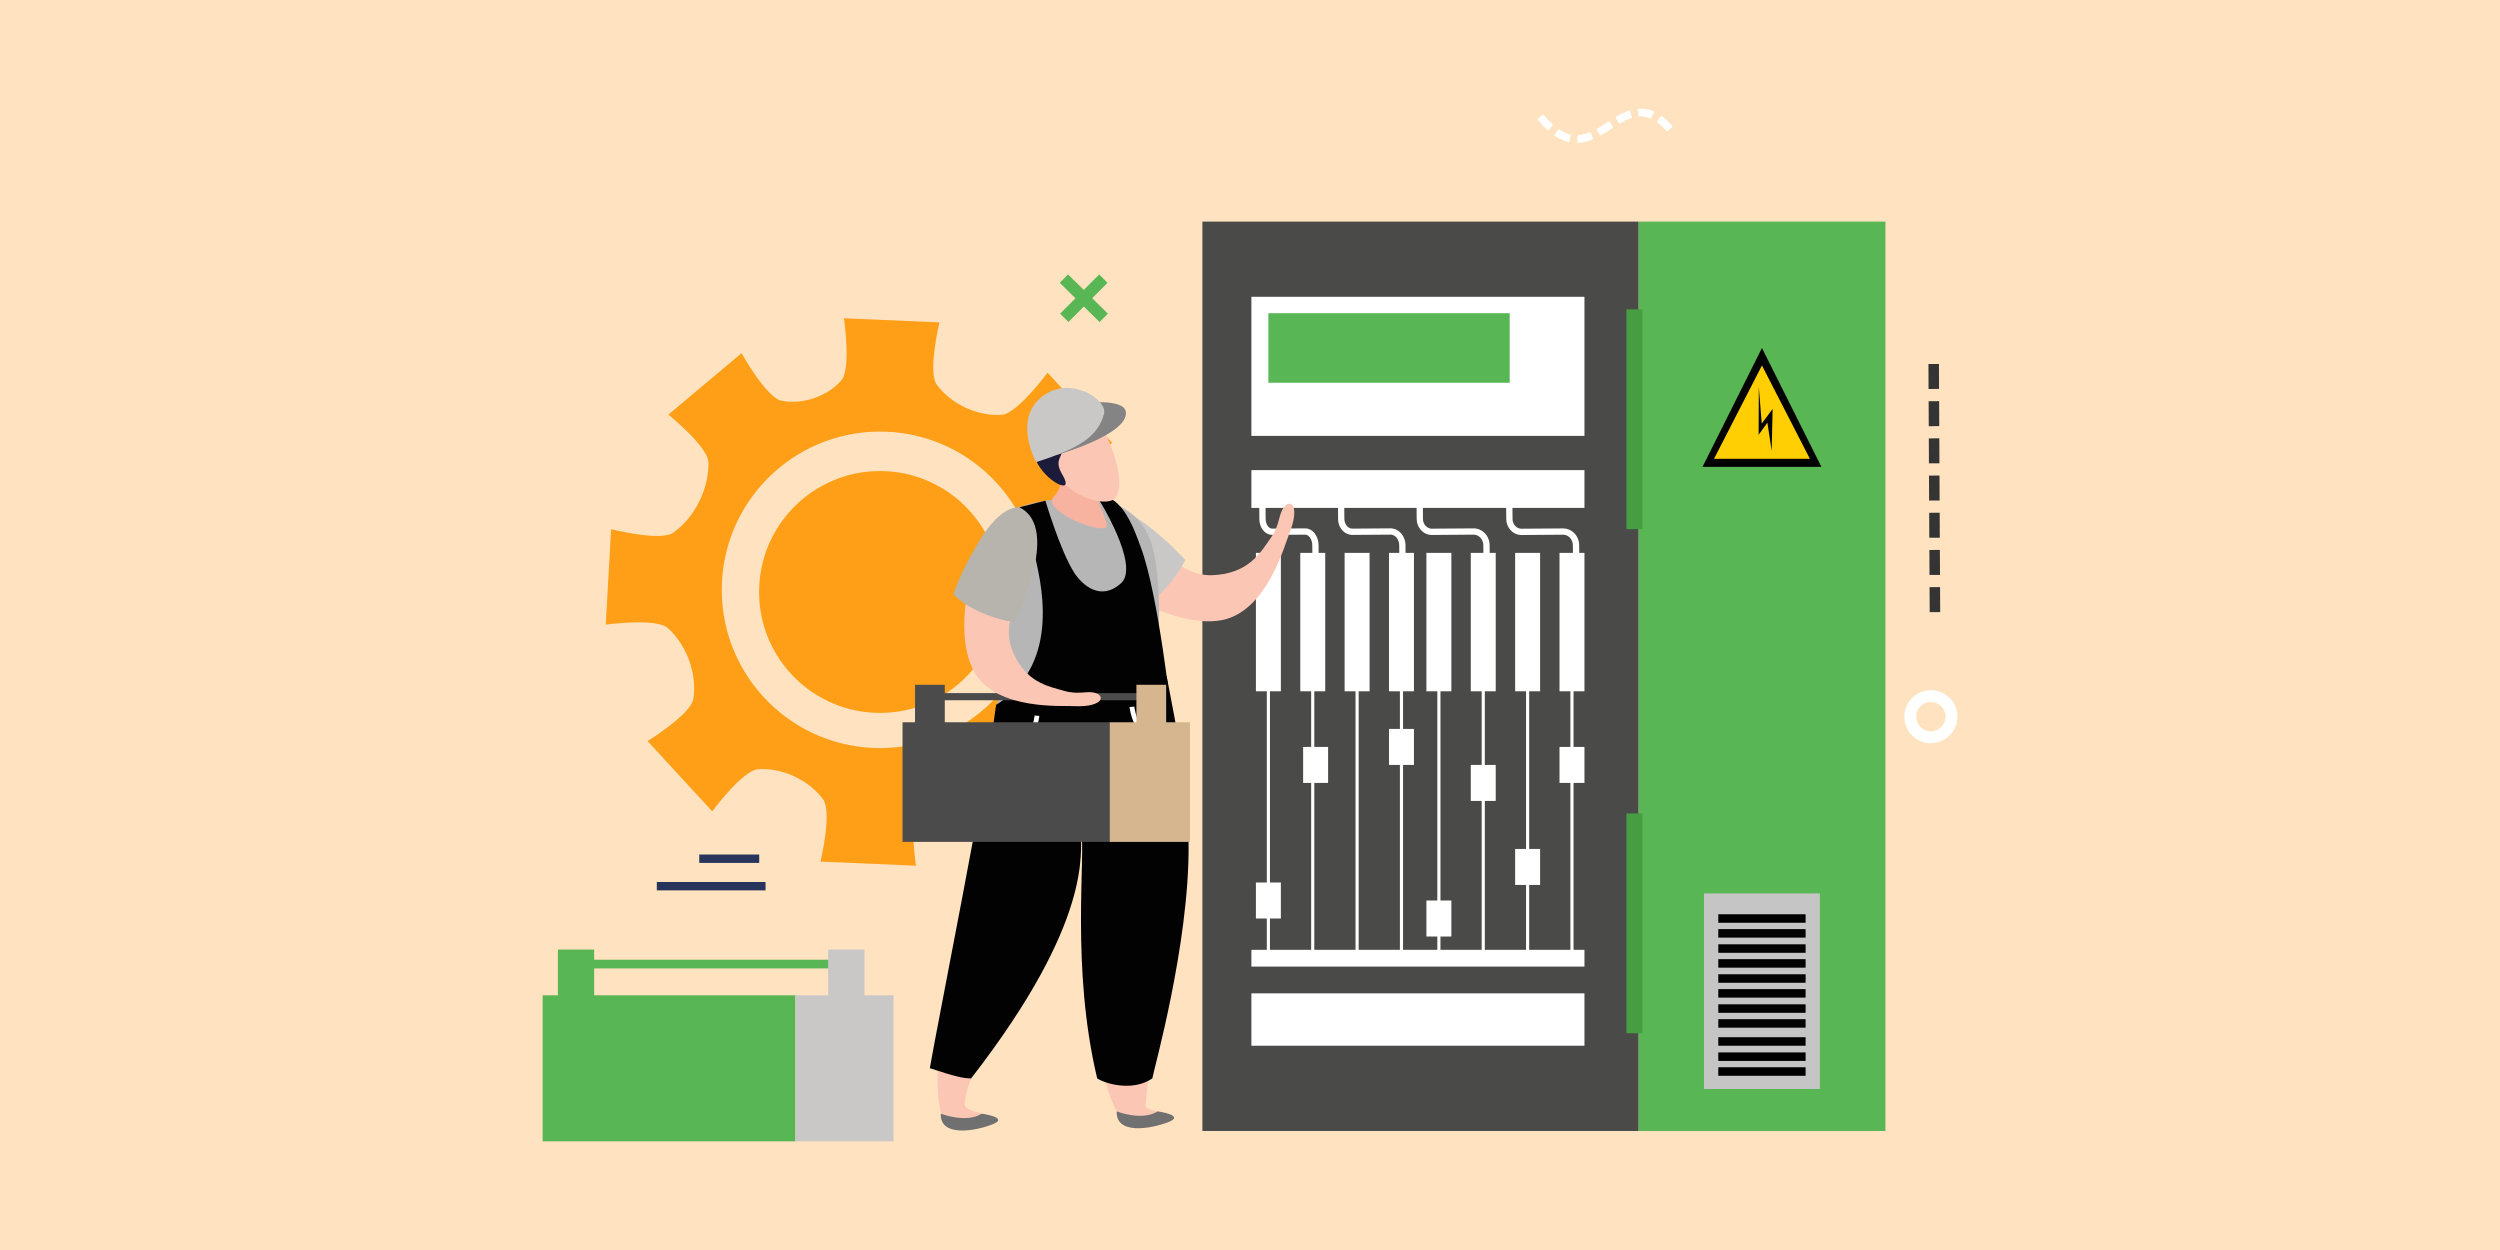
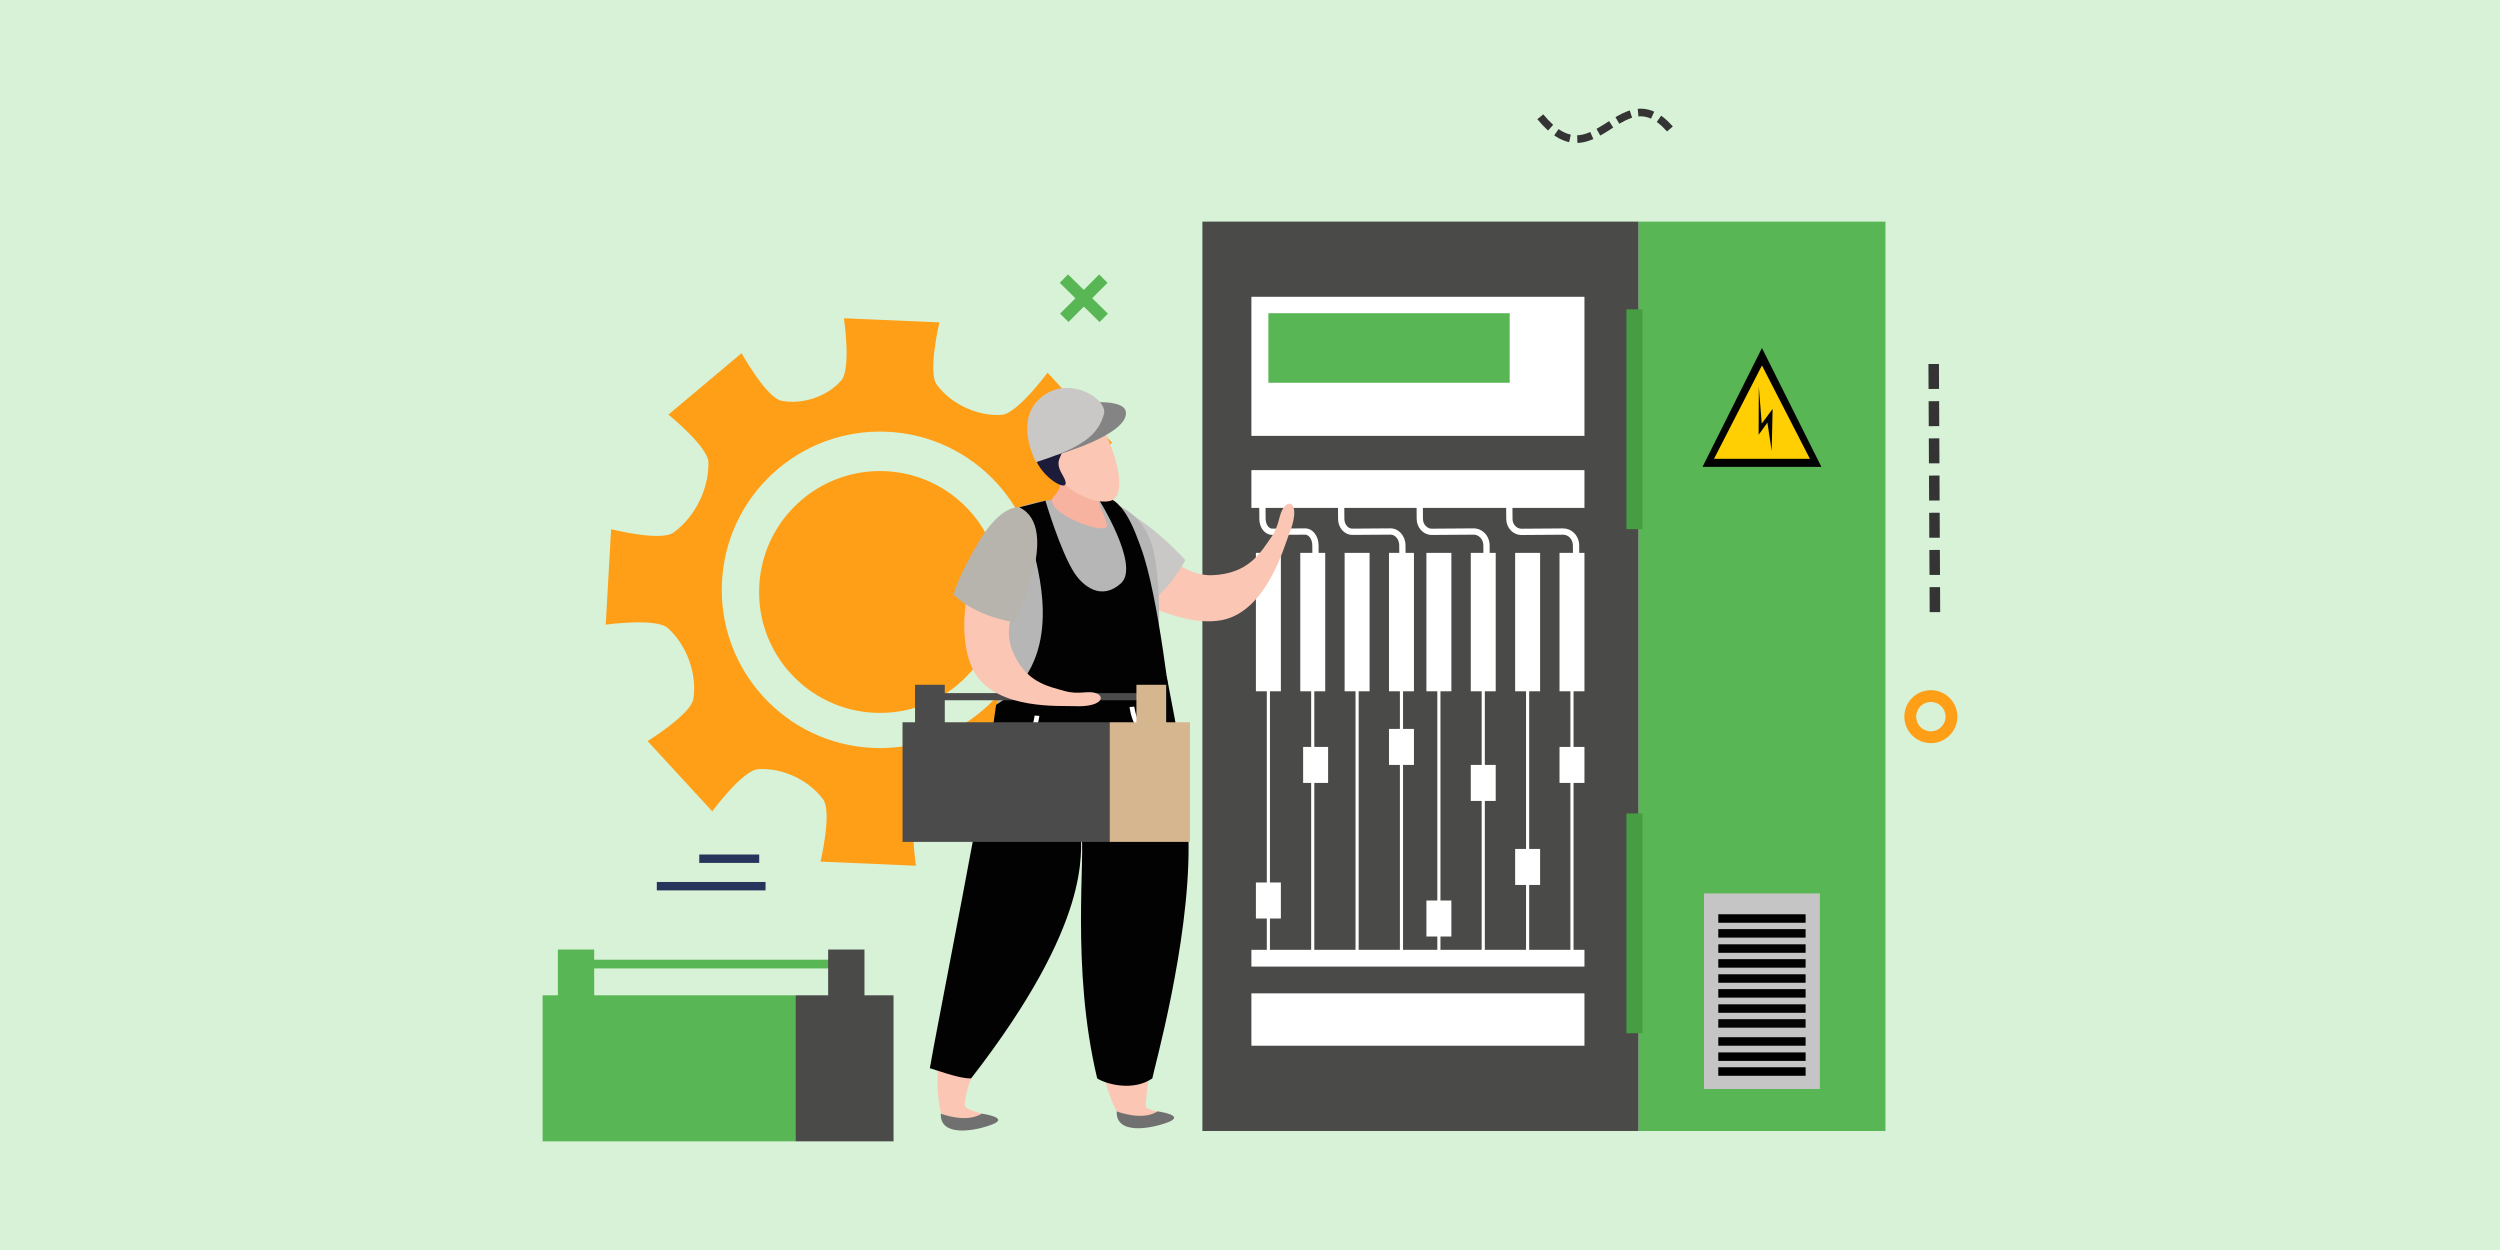
<svg xmlns="http://www.w3.org/2000/svg" width="100%" height="100%" viewBox="0 0 900 450" version="1.1" xml:space="preserve" style="fill-rule:evenodd;clip-rule:evenodd;stroke-linejoin:round;stroke-miterlimit:2;">
  <g transform="matrix(1.43837,0,0,1.43837,90.408,-134.593)">
    <g id="Artboard1" transform="matrix(1.0224,0,0,1.0224,-62.8545,-154.87)">
-       <rect x="0" y="243" width="612" height="306" style="fill:rgb(255,227,192);" />
+       <g>
+         <rect x="0" y="243" width="612" height="306" style="fill:rgb(215,242,215);" />
+       </g>
    </g>
    <g transform="matrix(1.47059,0,0,1.47059,29.5786,-292.477)">
      <path d="M97.272,363.352C97.032,369.081 92.186,373.515 86.459,373.267C80.728,373.018 76.288,368.181 76.526,362.448C76.782,356.723 81.627,352.289 87.347,352.531C93.079,352.776 97.518,357.618 97.272,363.352Z" style="fill:rgb(203,233,244);fill-rule:nonzero;" />
    </g>
    <g transform="matrix(1.47059,0,0,1.47059,29.5786,-292.477)">
      <path d="M85.753,389.806C70.896,389.165 59.367,376.598 60.012,361.737C60.655,346.88 73.217,335.356 88.078,335.992C102.926,336.637 114.472,349.202 113.819,364.061C113.181,378.92 100.623,390.447 85.753,389.806ZM123.008,357.134C119.741,354.224 118.007,349.276 118.657,345.081C119.064,342.459 126.438,337.893 126.438,337.893L115.435,325.936C115.435,325.936 110.272,332.933 107.633,333.114C103.595,333.408 99.029,331.335 96.571,327.964C95.009,325.817 97.031,317.381 97.031,317.381L80.777,316.682C80.777,316.682 82.051,325.271 80.324,327.263C77.925,330.019 73.653,331.42 70.162,330.72C67.561,330.205 63.356,322.618 63.356,322.618L50.905,333.076C50.905,333.076 57.644,338.538 57.715,341.179C57.822,345.617 55.464,350.515 51.742,353.167C49.581,354.708 41.15,352.579 41.15,352.579L40.239,368.82C40.239,368.82 48.829,367.64 50.795,369.398C54.064,372.323 55.802,377.271 55.152,381.459C54.749,384.078 47.36,388.641 47.36,388.641L58.363,400.598C58.363,400.598 63.522,393.608 66.169,393.424C70.197,393.136 74.779,395.214 77.241,398.571C78.799,400.721 76.792,409.152 76.792,409.152L93.033,409.854C93.033,409.854 91.744,401.269 93.476,399.273C95.881,396.523 100.163,395.115 103.654,395.817C106.245,396.341 110.456,403.922 110.456,403.922L122.903,393.462C122.903,393.462 116.17,387.998 116.089,385.355C115.988,380.92 118.342,376.026 122.066,373.369C124.227,371.838 132.664,373.968 132.664,373.968L133.562,357.731C133.564,357.729 124.987,358.893 123.008,357.134Z" style="fill:rgb(255,159,23);fill-rule:nonzero;" />
    </g>
    <g transform="matrix(1.47059,0,0,1.47059,29.5786,-292.477)">
      <path d="M107.477,364.155C106.99,375.513 97.386,384.323 86.024,383.826C74.672,383.336 65.866,373.738 66.357,362.386C66.843,351.018 76.445,342.216 87.803,342.7C99.163,343.196 107.971,352.799 107.477,364.155Z" style="fill:rgb(255,159,23);fill-rule:nonzero;" />
    </g>
    <g transform="matrix(1.47059,0,0,1.47059,29.5786,-292.477)">
      <rect x="216" y="300.231" width="42.034" height="154.768" style="fill:rgb(89,182,84);" />
    </g>
    <g transform="matrix(1.47059,0,0,1.47059,29.5786,-292.477)">
      <rect x="141.784" y="300.231" width="74.216" height="154.768" style="fill:rgb(74,74,73);" />
    </g>
    <g transform="matrix(1.47059,0,0,1.47059,29.5786,-292.477)">
      <rect x="227.148" y="414.568" width="19.732" height="33.282" style="fill:rgb(197,197,197);" />
    </g>
    <g transform="matrix(1.47059,0,0,1.47059,29.5786,-292.477)">
      <rect x="229.587" y="418.115" width="14.859" height="1.445" />
    </g>
    <g transform="matrix(1.47059,0,0,1.47059,29.5786,-292.477)">
      <rect x="229.587" y="420.641" width="14.859" height="1.447" style="fill:rgb(2,2,2);" />
    </g>
    <g transform="matrix(1.47059,0,0,1.47059,29.5786,-292.477)">
      <rect x="229.587" y="423.228" width="14.859" height="1.447" style="fill:rgb(2,2,2);" />
    </g>
    <g transform="matrix(1.47059,0,0,1.47059,29.5786,-292.477)">
      <rect x="229.587" y="425.754" width="14.859" height="1.449" style="fill:rgb(2,2,2);" />
    </g>
    <g transform="matrix(1.47059,0,0,1.47059,29.5786,-292.477)">
      <rect x="229.587" y="428.328" width="14.859" height="1.445" style="fill:rgb(2,2,2);" />
    </g>
    <g transform="matrix(1.47059,0,0,1.47059,29.5786,-292.477)">
      <rect x="229.587" y="430.854" width="14.859" height="1.447" />
    </g>
    <g transform="matrix(1.47059,0,0,1.47059,29.5786,-292.477)">
      <rect x="229.587" y="433.441" width="14.859" height="1.445" style="fill:rgb(2,2,2);" />
    </g>
    <g transform="matrix(1.47059,0,0,1.47059,29.5786,-292.477)">
      <rect x="229.587" y="435.968" width="14.859" height="1.448" style="fill:rgb(5,5,5);" />
    </g>
    <g transform="matrix(1.47059,0,0,1.47059,29.5786,-292.477)">
      <rect x="229.587" y="439.041" width="14.859" height="1.447" style="fill:rgb(2,2,2);" />
    </g>
    <g transform="matrix(1.47059,0,0,1.47059,29.5786,-292.477)">
      <rect x="229.587" y="441.628" width="14.859" height="1.445" />
    </g>
    <g transform="matrix(1.47059,0,0,1.47059,29.5786,-292.477)">
      <rect x="229.587" y="444.154" width="14.859" height="1.449" />
    </g>
    <g transform="matrix(1.47059,0,0,1.47059,29.5786,-292.477)">
      <path d="M226.9,341.972L247.133,341.972L237.016,321.739L226.9,341.972Z" style="fill:rgb(2,2,2);fill-rule:nonzero;" />
    </g>
    <g transform="matrix(1.47059,0,0,1.47059,29.5786,-292.477)">
      <path d="M245.175,340.6L237.016,324.71L228.857,340.6L245.175,340.6Z" style="fill:rgb(255,207,3);fill-rule:nonzero;" />
    </g>
    <g transform="matrix(1.47059,0,0,1.47059,29.5786,-292.477)">
      <path d="M238.675,339.279L238.83,332.105L236.98,334.604L236.48,328.289L236.449,336.519L237.944,334.442L238.675,339.279Z" style="fill:rgb(5,5,5);fill-rule:nonzero;" />
    </g>
    <g transform="matrix(1.47059,0,0,1.47059,29.5786,-292.477)">
      <rect x="150.125" y="313.026" width="56.682" height="23.672" style="fill:white;" />
    </g>
    <g transform="matrix(1.47059,0,0,1.47059,29.5786,-292.477)">
      <rect x="153.014" y="315.82" width="41.068" height="11.838" style="fill:rgb(89,182,84);" />
    </g>
    <g transform="matrix(1.47059,0,0,1.47059,29.5786,-292.477)">
      <rect x="150.125" y="342.525" width="56.682" height="6.429" style="fill:white;" />
    </g>
    <g transform="matrix(1.47059,0,0,1.47059,29.5786,-292.477)">
      <rect x="202.562" y="356.609" width="4.245" height="23.557" style="fill:white;" />
    </g>
    <g transform="matrix(1.47059,0,0,1.47059,29.5786,-292.477)">
      <rect x="195.011" y="356.609" width="4.249" height="23.557" style="fill:white;" />
    </g>
    <g transform="matrix(1.47059,0,0,1.47059,29.5786,-292.477)">
      <rect x="187.461" y="356.609" width="4.244" height="23.557" style="fill:white;" />
    </g>
    <g transform="matrix(1.47059,0,0,1.47059,29.5786,-292.477)">
      <rect x="179.909" y="356.609" width="4.249" height="23.557" style="fill:white;" />
    </g>
    <g transform="matrix(1.47059,0,0,1.47059,29.5786,-292.477)">
      <rect x="173.54" y="356.609" width="4.249" height="23.557" style="fill:white;" />
    </g>
    <g transform="matrix(1.47059,0,0,1.47059,29.5786,-292.477)">
      <rect x="165.99" y="356.609" width="4.249" height="23.557" style="fill:white;" />
    </g>
    <g transform="matrix(1.47059,0,0,1.47059,29.5786,-292.477)">
      <rect x="158.442" y="356.609" width="4.245" height="23.557" style="fill:white;" />
    </g>
    <g transform="matrix(1.47059,0,0,1.47059,29.5786,-292.477)">
      <rect x="150.891" y="356.609" width="4.249" height="23.557" style="fill:white;" />
    </g>
    <g transform="matrix(1.47059,0,0,1.47059,29.5786,-292.477)">
      <rect x="152.747" y="377.613" width="0.534" height="47.061" style="fill:white;" />
    </g>
    <g transform="matrix(1.47059,0,0,1.47059,29.5786,-292.477)">
      <rect x="160.296" y="377.613" width="0.534" height="47.061" style="fill:white;" />
    </g>
    <g transform="matrix(1.47059,0,0,1.47059,29.5786,-292.477)">
      <rect x="167.846" y="377.613" width="0.534" height="47.061" style="fill:white;" />
    </g>
    <g transform="matrix(1.47059,0,0,1.47059,29.5786,-292.477)">
      <rect x="175.397" y="377.613" width="0.534" height="47.061" style="fill:white;" />
    </g>
    <g transform="matrix(1.47059,0,0,1.47059,29.5786,-292.477)">
      <rect x="181.768" y="377.613" width="0.534" height="47.061" style="fill:white;" />
    </g>
    <g transform="matrix(1.47059,0,0,1.47059,29.5786,-292.477)">
      <rect x="189.317" y="377.613" width="0.534" height="47.061" style="fill:white;" />
    </g>
    <g transform="matrix(1.47059,0,0,1.47059,29.5786,-292.477)">
      <rect x="196.866" y="377.613" width="0.534" height="47.061" style="fill:white;" />
    </g>
    <g transform="matrix(1.47059,0,0,1.47059,29.5786,-292.477)">
      <rect x="204.416" y="377.613" width="0.534" height="47.061" style="fill:white;" />
    </g>
    <g transform="matrix(1.47059,0,0,1.47059,29.5786,-292.477)">
      <rect x="150.125" y="424.167" width="56.682" height="2.852" style="fill:white;" />
    </g>
    <g transform="matrix(1.47059,0,0,1.47059,29.5786,-292.477)">
      <path d="M204.871,359.449L204.84,355.321C204.836,354.812 204.635,354.323 204.289,353.981C203.984,353.68 203.592,353.515 203.181,353.515L203.169,353.515L196.099,353.567C195.441,353.577 194.749,353.288 194.256,352.767C193.772,352.256 193.503,351.577 193.498,350.855L193.461,345.733L194.529,345.725L194.567,350.846C194.569,351.298 194.736,351.719 195.033,352.032C195.317,352.333 195.689,352.498 196.081,352.498L196.091,352.498L203.16,352.446L203.183,352.446C203.874,352.446 204.534,352.719 205.041,353.218C205.588,353.759 205.905,354.521 205.909,355.312L205.94,359.44L204.871,359.449Z" style="fill:white;fill-rule:nonzero;" />
    </g>
    <g transform="matrix(1.47059,0,0,1.47059,29.5786,-292.477)">
      <path d="M189.628,359.443L189.599,355.313C189.594,354.82 189.413,354.359 189.089,354.016C188.778,353.686 188.369,353.507 187.939,353.507L187.924,353.507L180.857,353.559L180.834,353.559C180.147,353.559 179.5,353.275 179.012,352.759C178.53,352.25 178.261,351.571 178.254,350.848L178.219,345.725L179.288,345.717L179.323,350.84C179.328,351.291 179.492,351.71 179.789,352.024C180.075,352.329 180.515,352.523 180.85,352.49L187.917,352.438L187.94,352.438C188.666,352.438 189.351,352.737 189.867,353.281C190.378,353.82 190.662,354.54 190.669,355.305L190.698,359.435L189.628,359.443Z" style="fill:white;fill-rule:nonzero;" />
    </g>
    <g transform="matrix(1.47059,0,0,1.47059,29.5786,-292.477)">
      <path d="M175.312,359.439L175.282,355.309C175.274,354.311 174.61,353.503 173.798,353.503L173.79,353.503L167.31,353.551L167.293,353.551C166.708,353.551 166.147,353.313 165.709,352.881C165.187,352.368 164.884,351.622 164.878,350.837L164.838,345.718L165.907,345.709L165.947,350.829C165.951,351.332 166.137,351.802 166.458,352.119C166.627,352.286 166.907,352.483 167.293,352.483L167.301,352.483L173.782,352.435L173.798,352.435C175.195,352.435 176.339,353.717 176.351,355.301L176.381,359.431L175.312,359.439Z" style="fill:white;fill-rule:nonzero;" />
    </g>
    <g transform="matrix(1.47059,0,0,1.47059,29.5786,-292.477)">
      <path d="M160.518,359.445L160.489,355.317C160.485,354.81 160.335,354.319 160.074,353.975C159.943,353.8 159.665,353.509 159.274,353.509L159.268,353.509L153.656,353.548L153.639,353.548C153.157,353.548 152.685,353.344 152.307,352.972C151.785,352.459 151.483,351.677 151.478,350.832L151.437,345.713L152.506,345.704L152.547,350.826C152.55,351.381 152.741,351.899 153.059,352.212C153.182,352.333 153.385,352.479 153.641,352.479L153.648,352.479L159.26,352.44L159.276,352.44C159.898,352.44 160.501,352.764 160.928,353.331C161.329,353.863 161.552,354.565 161.558,355.308L161.587,359.436L160.518,359.445Z" style="fill:white;fill-rule:nonzero;" />
    </g>
    <g transform="matrix(1.47059,0,0,1.47059,29.5786,-292.477)">
      <rect x="150.125" y="431.575" width="56.682" height="8.913" style="fill:white;" />
    </g>
    <g transform="matrix(1.47059,0,0,1.47059,29.5786,-292.477)">
      <rect x="202.562" y="389.635" width="4.245" height="6.127" style="fill:white;" />
    </g>
    <g transform="matrix(1.47059,0,0,1.47059,29.5786,-292.477)">
      <rect x="195.011" y="406.997" width="4.249" height="6.127" style="fill:white;" />
    </g>
    <g transform="matrix(1.47059,0,0,1.47059,29.5786,-292.477)">
      <rect x="187.461" y="392.698" width="4.244" height="6.127" style="fill:white;" />
    </g>
    <g transform="matrix(1.47059,0,0,1.47059,29.5786,-292.477)">
      <rect x="179.911" y="415.774" width="4.247" height="6.128" style="fill:white;" />
    </g>
    <g transform="matrix(1.47059,0,0,1.47059,29.5786,-292.477)">
      <rect x="173.54" y="386.57" width="4.249" height="6.127" style="fill:white;" />
    </g>
    <g transform="matrix(1.47059,0,0,1.47059,29.5786,-292.477)">
      <rect x="158.929" y="389.635" width="4.249" height="6.127" style="fill:white;" />
    </g>
    <g transform="matrix(1.47059,0,0,1.47059,29.5786,-292.477)">
      <rect x="150.891" y="412.709" width="4.249" height="6.128" style="fill:white;" />
    </g>
    <g transform="matrix(1.47059,0,0,1.47059,29.5786,-292.477)">
      <rect x="213.955" y="315.161" width="2.72" height="37.412" style="fill:rgb(70,157,66);" />
    </g>
    <g transform="matrix(1.47059,0,0,1.47059,29.5786,-292.477)">
      <rect x="213.955" y="400.951" width="2.72" height="37.412" style="fill:rgb(70,157,66);" />
    </g>
    <g transform="matrix(1.47059,0,0,1.47059,29.5786,-292.477)">
      <path d="M121.014,351.923C121.757,350.964 124.802,349.002 127.831,350.628C131.879,352.803 137.057,360.618 143.393,360.412C149.759,360.196 151.753,356.405 153.434,354.048C155.104,351.678 154.657,349.952 155.791,348.687C156.92,347.413 158.365,348.818 156.591,353.255C155.744,355.381 152.81,366.365 145.298,368.012C135.454,370.174 116.663,357.623 121.014,351.923Z" style="fill:rgb(251,198,180);fill-rule:nonzero;" />
    </g>
    <g transform="matrix(1.47059,0,0,1.47059,29.5786,-292.477)">
      <path d="M122,349.743C122,349.743 118.214,353.063 122.998,358.836C127.783,364.609 130.665,366.464 130.665,366.464C130.665,366.464 135.193,364.577 138.895,357.833C138.894,357.833 126.657,344.302 122,349.743Z" style="fill:rgb(201,200,199);fill-rule:nonzero;" />
    </g>
    <g transform="matrix(1.47059,0,0,1.47059,29.5786,-292.477)">
      <path d="M106.666,361.288C109.474,371.669 107.925,378.966 106.666,382.92C109.595,383.861 107.85,385.431 107.77,385.63C103.628,394.228 129.379,389.133 133.904,382.173C135.461,379.78 133.973,376.741 134.25,372.145C134.351,371.111 134.378,370.066 134.388,369.04C134.515,364.332 134.198,359.737 133.536,356.609C131.515,347.122 122.592,346.659 117.162,347.417C114.696,347.757 111.481,348.175 109.011,349.628L108.999,349.647C106.12,351.39 104.579,353.57 106.666,361.288Z" style="fill:rgb(183,182,182);fill-rule:nonzero;" />
    </g>
    <g transform="matrix(1.47059,0,0,1.47059,29.5786,-292.477)">
      <path d="M113.047,356.199C114.159,360.911 118.14,375.292 106.667,382.484C106.667,382.484 125.664,396.395 136.533,384.361C136.533,384.361 134.347,363.83 131.309,355.677C130.439,353.334 128.121,346.142 123.951,347.182C123.951,347.182 131.281,358.728 127.937,361.776C124.592,364.828 121.436,362.262 119.959,359.966C117.593,356.27 115.067,347.725 115.067,347.725L110.633,348.852C110.634,348.851 112.099,352.182 113.047,356.199Z" style="fill:rgb(2,2,2);fill-rule:nonzero;" />
    </g>
    <g transform="matrix(1.47059,0,0,1.47059,29.5786,-292.477)">
      <path d="M116.705,340.54C116.705,340.54 119.139,344.365 116.551,346.914C113.889,349.524 126.122,354.136 125.528,351.787C124.77,348.754 122.964,347.133 124.01,343.405L116.705,340.54Z" style="fill:rgb(247,178,160);fill-rule:nonzero;" />
    </g>
    <g transform="matrix(1.47059,0,0,1.47059,29.5786,-292.477)">
      <path d="M122.204,331.965C125.146,334.097 129.351,344.584 126.912,347.33C125.835,348.526 120.755,347.981 117.026,343.612C115.491,341.829 113.433,338.355 114.936,334.413C115.625,332.62 118.791,329.489 122.204,331.965Z" style="fill:rgb(251,198,180);fill-rule:nonzero;" />
    </g>
    <g transform="matrix(1.47059,0,0,1.47059,29.5786,-292.477)">
      <path d="M125.041,332.932C125.792,334.22 125.667,334.552 121.648,335.704C117.637,336.857 116.892,336.673 117.435,337.592C119.03,340.313 116.036,340.124 117.978,343.348C119.911,346.584 116.206,344.947 114.335,342.34C113.967,341.812 111.886,339.283 113.335,334.772C115.013,329.502 122.256,328.211 125.041,332.932Z" style="fill:rgb(29,27,58);fill-rule:nonzero;" />
    </g>
    <g transform="matrix(1.47059,0,0,1.47059,29.5786,-292.477)">
      <path d="M116.895,339.98C116.895,339.98 129.334,336.466 128.756,332.589C128.399,330.199 121.179,331.136 121.179,331.136L116.895,339.98Z" style="fill:rgb(132,132,132);fill-rule:nonzero;" />
    </g>
    <g transform="matrix(1.47059,0,0,1.47059,29.5786,-292.477)">
      <path d="M125.041,332.932C124.047,336.673 121.112,338.732 113.487,341.166C113.487,341.166 109.361,333.773 114.708,329.856C119.431,326.409 125.677,330.537 125.041,332.932Z" style="fill:rgb(201,200,199);fill-rule:nonzero;" />
    </g>
    <g transform="matrix(1.47059,0,0,1.47059,29.5786,-292.477)">
      <path d="M100.013,422.478C97.434,432.566 94.411,454.111 99.366,454.234C104.314,454.347 107.083,452.845 104.229,452.048C101.373,451.242 101.258,450.931 101.346,450.129C102.573,439.724 118.844,423.5 120.226,411.131C120.691,406.908 121.011,403.045 121.23,399.654C123.082,408.713 121.72,418.327 121.881,421.507C122.403,432.815 124.821,454.19 130.24,454.234C136.013,454.273 138.848,452.674 135.159,451.912C131.968,451.237 132.102,451.089 132.161,450.3C132.938,438.882 138.475,417.774 139.535,404.21C140.763,388.555 102.257,413.657 100.013,422.478Z" style="fill:rgb(251,198,180);fill-rule:nonzero;" />
    </g>
    <g transform="matrix(1.47059,0,0,1.47059,29.5786,-292.477)">
      <path d="M127.2,451.662C127.2,451.662 131.505,453.368 134.163,451.662C134.163,451.662 139.018,452.316 135.971,453.497C132.908,454.681 127.019,455.658 127.2,451.662Z" style="fill:rgb(112,112,112);fill-rule:nonzero;" />
    </g>
    <g transform="matrix(1.47059,0,0,1.47059,29.5786,-292.477)">
      <path d="M97.263,452.048C97.263,452.048 101.572,453.747 104.228,452.048C104.228,452.048 109.085,452.71 106.021,453.883C102.969,455.067 97.083,456.048 97.263,452.048Z" style="fill:rgb(112,112,112);fill-rule:nonzero;" />
    </g>
    <g transform="matrix(1.47059,0,0,1.47059,29.5786,-292.477)">
      <path d="M135.706,377.613C125.837,384.196 112.039,383.526 106.667,382.484C105.214,394.224 96.393,438.268 95.397,444.313C99.729,445.749 101.17,446.052 102.422,446.052C123.34,419.075 120.939,407.505 121.16,404.114C121.947,408.033 119.365,427.226 123.881,446.052C125.395,447.029 129.981,448.299 133.264,446.052C133.429,444.848 139.567,423.228 139.434,406.304C139.341,394.767 137.412,386.848 135.706,377.613Z" style="fill:rgb(2,2,2);fill-rule:nonzero;" />
    </g>
    <g transform="matrix(1.47059,0,0,1.47059,29.5786,-292.477)">
      <path d="M107.355,392.428C113.489,390.482 114.03,384.415 114.036,384.356L113.222,384.295C113.207,384.515 112.711,389.874 107.105,391.655L107.355,392.428Z" style="fill:white;fill-rule:nonzero;" />
    </g>
    <g transform="matrix(1.47059,0,0,1.47059,29.5786,-292.477)">
      <path d="M136.074,390.917L136.322,390.138C130.702,388.359 130.209,382.837 130.205,382.78L129.388,382.843C129.397,382.908 129.937,388.973 136.074,390.917Z" style="fill:white;fill-rule:nonzero;" />
    </g>
    <g transform="matrix(1.47059,0,0,1.47059,29.5786,-292.477)">
      <rect x="29.494" y="431.907" width="43.03" height="24.855" style="fill:rgb(89,182,84);" />
    </g>
    <g transform="matrix(1.47059,0,0,1.47059,29.5786,-292.477)">
-       <rect x="72.524" y="431.907" width="16.694" height="24.855" style="fill:rgb(201,200,199);" />
+       <rect x="72.524" y="431.907" width="16.694" height="24.855" style="fill:rgb(74,74,73);" />
    </g>
    <g transform="matrix(1.47059,0,0,1.47059,29.5786,-292.477)">
      <rect x="32.092" y="424.117" width="6.18" height="12.118" style="fill:rgb(89,182,84);" />
    </g>
    <g transform="matrix(1.47059,0,0,1.47059,29.5786,-292.477)">
      <rect x="35.181" y="425.848" width="45.999" height="1.484" style="fill:rgb(89,182,84);" />
    </g>
    <g transform="matrix(1.47059,0,0,1.47059,29.5786,-292.477)">
-       <rect x="78.09" y="424.117" width="6.181" height="12.118" style="fill:rgb(201,200,199);" />
+       <rect x="78.09" y="424.117" width="6.181" height="12.118" style="fill:rgb(74,74,73);" />
    </g>
    <g transform="matrix(1.47059,0,0,1.47059,29.5786,-292.477)">
      <rect x="90.749" y="385.438" width="35.248" height="20.359" style="fill:rgb(75,75,75);" />
    </g>
    <g transform="matrix(1.47059,0,0,1.47059,29.5786,-292.477)">
      <rect x="125.997" y="385.438" width="13.673" height="20.359" style="fill:rgb(213,182,143);" />
    </g>
    <g transform="matrix(1.47059,0,0,1.47059,29.5786,-292.477)">
      <rect x="92.877" y="379.057" width="5.063" height="9.926" style="fill:rgb(75,75,75);" />
    </g>
    <g transform="matrix(1.47059,0,0,1.47059,29.5786,-292.477)">
      <rect x="95.409" y="380.475" width="37.679" height="1.215" style="fill:rgb(75,75,75);" />
    </g>
    <g transform="matrix(1.47059,0,0,1.47059,29.5786,-292.477)">
      <rect x="130.556" y="379.057" width="5.063" height="9.926" style="fill:rgb(213,182,143);" />
    </g>
    <g transform="matrix(1.47059,0,0,1.47059,29.5786,-292.477)">
      <path d="M110.702,350.557C111.806,350.914 113.844,352.709 113.32,355.945C112.625,360.277 107.197,367.385 109.366,373.032C111.543,378.696 115.585,379.312 118.237,380.09C120.892,380.858 122.306,379.923 123.803,380.539C125.304,381.163 124.488,382.911 119.934,382.693C117.755,382.587 106.937,383.376 103.104,377.116C98.081,368.923 104.211,348.415 110.702,350.557Z" style="fill:rgb(251,198,180);fill-rule:nonzero;" />
    </g>
    <g transform="matrix(1.47059,0,0,1.47059,29.5786,-292.477)">
      <path d="M110.634,348.851C110.634,348.851 107.631,348.289 103.922,354.415C100.22,360.523 99.448,363.699 99.448,363.699C99.448,363.699 102.563,367.194 109.795,368.428C109.794,368.429 117.943,352.432 110.634,348.851Z" style="fill:rgb(183,180,174);fill-rule:nonzero;" />
    </g>
    <g transform="matrix(1.47059,0,0,1.47059,29.5786,-292.477)">
-       <path d="M265.765,381.983C264.387,381.983 263.264,383.104 263.264,384.482C263.264,385.858 264.387,386.979 265.765,386.979C267.145,386.979 268.266,385.858 268.266,384.482C268.266,383.104 267.145,381.983 265.765,381.983ZM265.765,388.992C263.276,388.992 261.251,386.967 261.251,384.482C261.251,381.994 263.276,379.973 265.765,379.973C268.256,379.973 270.279,381.994 270.279,384.482C270.279,386.967 268.256,388.992 265.765,388.992Z" style="fill:white;fill-rule:nonzero;" />
+       <path d="M265.765,381.983C264.387,381.983 263.264,383.104 263.264,384.482C263.264,385.858 264.387,386.979 265.765,386.979C267.145,386.979 268.266,385.858 268.266,384.482C268.266,383.104 267.145,381.983 265.765,381.983ZM265.765,388.992C263.276,388.992 261.251,386.967 261.251,384.482C261.251,381.994 263.276,379.973 265.765,379.973C268.256,379.973 270.279,381.994 270.279,384.482C270.279,386.967 268.256,388.992 265.765,388.992Z" style="fill:rgb(255,159,23);fill-rule:nonzero;" />
    </g>
    <g transform="matrix(1.47059,0,0,1.47059,29.5786,-292.477)">
      <path d="M124.287,317.325L117.504,310.646L118.914,309.212L125.699,315.891L124.287,317.325Z" style="fill:rgb(89,182,84);fill-rule:nonzero;" />
    </g>
    <g transform="matrix(1.47059,0,0,1.47059,29.5786,-292.477)">
      <path d="M118.989,317.313L117.565,315.893L124.217,309.227L125.641,310.646L118.989,317.313Z" style="fill:rgb(89,182,84);fill-rule:nonzero;" />
    </g>
    <g transform="matrix(1.47059,0,0,1.47059,29.5786,-292.477)">
-       <path d="M200.608,284.732L201.483,283.764C201.483,283.764 201.048,283.332 200.614,282.904C200.211,282.436 199.804,281.972 199.804,281.972L198.791,282.793C198.791,282.793 199.223,283.292 199.659,283.795C200.136,284.265 200.608,284.732 200.608,284.732Z" style="fill:white;fill-rule:nonzero;" />
-     </g>
-     <g transform="matrix(1.47059,0,0,1.47059,29.5786,-292.477)">
-       <path d="M204.208,286.711L204.483,285.431C204.483,285.431 203.929,285.314 203.412,285.068C203.149,284.941 202.89,284.815 202.71,284.682C202.524,284.561 202.401,284.481 202.401,284.481L201.66,285.56C201.66,285.56 201.804,285.652 202.021,285.79C202.23,285.944 202.541,286.101 202.864,286.25C203.497,286.559 204.208,286.711 204.208,286.711Z" style="fill:white;fill-rule:nonzero;" />
-     </g>
-     <g transform="matrix(1.47059,0,0,1.47059,29.5786,-292.477)">
-       <path d="M208.32,286.173L207.8,284.977C207.8,284.977 207.251,285.229 206.692,285.367C206.133,285.525 205.569,285.536 205.569,285.536L205.611,286.841C205.613,286.841 206.337,286.824 207.016,286.632C207.7,286.459 208.32,286.173 208.32,286.173Z" style="fill:white;fill-rule:nonzero;" />
-     </g>
-     <g transform="matrix(1.47059,0,0,1.47059,29.5786,-292.477)">
-       <path d="M211.705,284.223L211.004,283.125C211.004,283.125 210.465,283.466 209.928,283.808C209.394,284.128 208.861,284.445 208.861,284.445L209.498,285.587C209.498,285.587 210.06,285.251 210.627,284.915C211.164,284.569 211.705,284.223 211.705,284.223Z" style="fill:white;fill-rule:nonzero;" />
-     </g>
-     <g transform="matrix(1.47059,0,0,1.47059,29.5786,-292.477)">
-       <path d="M214.912,282.551L214.52,281.305C214.52,281.305 213.856,281.525 213.248,281.818C212.645,282.117 212.083,282.453 212.083,282.453L212.747,283.58C212.747,283.58 213.281,283.262 213.818,282.993C214.363,282.73 214.912,282.551 214.912,282.551Z" style="fill:white;fill-rule:nonzero;" />
-     </g>
-     <g transform="matrix(1.47059,0,0,1.47059,29.5786,-292.477)">
-       <path d="M218.142,282.707L218.681,281.521C218.681,281.517 218.032,281.21 217.314,281.093C216.602,280.947 215.876,281.03 215.876,281.03L215.997,282.331C215.997,282.331 216.55,282.262 217.086,282.377C217.625,282.467 218.142,282.707 218.142,282.707Z" style="fill:white;fill-rule:nonzero;" />
-     </g>
-     <g transform="matrix(1.47059,0,0,1.47059,29.5786,-292.477)">
-       <path d="M220.866,284.891L221.847,284.029C221.847,284.029 221.392,283.542 220.917,283.062C220.659,282.845 220.402,282.621 220.208,282.457C220.007,282.299 219.857,282.209 219.857,282.209L219.108,283.278C219.108,283.278 219.231,283.351 219.404,283.491C219.575,283.632 219.8,283.827 220.026,284.021C220.451,284.448 220.866,284.891 220.866,284.891Z" style="fill:white;fill-rule:nonzero;" />
+       <path d="M200.608,284.732L201.483,283.764C201.483,283.764 201.048,283.332 200.614,282.904C200.211,282.436 199.804,281.972 199.804,281.972L198.791,282.793C198.791,282.793 199.223,283.292 199.659,283.795C200.136,284.265 200.608,284.732 200.608,284.732Z" style="fill:rgb(52,52,52);fill-rule:nonzero;" />
+     </g>
+     <g transform="matrix(1.47059,0,0,1.47059,29.5786,-292.477)">
+       <path d="M204.208,286.711L204.483,285.431C204.483,285.431 203.929,285.314 203.412,285.068C203.149,284.941 202.89,284.815 202.71,284.682C202.524,284.561 202.401,284.481 202.401,284.481L201.66,285.56C201.66,285.56 201.804,285.652 202.021,285.79C202.23,285.944 202.541,286.101 202.864,286.25C203.497,286.559 204.208,286.711 204.208,286.711Z" style="fill:rgb(52,52,52);fill-rule:nonzero;" />
+     </g>
+     <g transform="matrix(1.47059,0,0,1.47059,29.5786,-292.477)">
+       <path d="M208.32,286.173L207.8,284.977C207.8,284.977 207.251,285.229 206.692,285.367C206.133,285.525 205.569,285.536 205.569,285.536L205.611,286.841C205.613,286.841 206.337,286.824 207.016,286.632C207.7,286.459 208.32,286.173 208.32,286.173Z" style="fill:rgb(52,52,52);fill-rule:nonzero;" />
+     </g>
+     <g transform="matrix(1.47059,0,0,1.47059,29.5786,-292.477)">
+       <path d="M211.705,284.223L211.004,283.125C211.004,283.125 210.465,283.466 209.928,283.808C209.394,284.128 208.861,284.445 208.861,284.445L209.498,285.587C209.498,285.587 210.06,285.251 210.627,284.915C211.164,284.569 211.705,284.223 211.705,284.223Z" style="fill:rgb(52,52,52);fill-rule:nonzero;" />
+     </g>
+     <g transform="matrix(1.47059,0,0,1.47059,29.5786,-292.477)">
+       <path d="M214.912,282.551L214.52,281.305C214.52,281.305 213.856,281.525 213.248,281.818C212.645,282.117 212.083,282.453 212.083,282.453L212.747,283.58C212.747,283.58 213.281,283.262 213.818,282.993C214.363,282.73 214.912,282.551 214.912,282.551Z" style="fill:rgb(52,52,52);fill-rule:nonzero;" />
+     </g>
+     <g transform="matrix(1.47059,0,0,1.47059,29.5786,-292.477)">
+       <path d="M218.142,282.707L218.681,281.521C218.681,281.517 218.032,281.21 217.314,281.093C216.602,280.947 215.876,281.03 215.876,281.03L215.997,282.331C215.997,282.331 216.55,282.262 217.086,282.377C217.625,282.467 218.142,282.707 218.142,282.707Z" style="fill:rgb(52,52,52);fill-rule:nonzero;" />
+     </g>
+     <g transform="matrix(1.47059,0,0,1.47059,29.5786,-292.477)">
+       <path d="M220.866,284.891L221.847,284.029C221.847,284.029 221.392,283.542 220.917,283.062C220.659,282.845 220.402,282.621 220.208,282.457C220.007,282.299 219.857,282.209 219.857,282.209L219.108,283.278C219.108,283.278 219.231,283.351 219.404,283.491C219.575,283.632 219.8,283.827 220.026,284.021C220.451,284.448 220.866,284.891 220.866,284.891Z" style="fill:rgb(52,52,52);fill-rule:nonzero;" />
    </g>
    <g transform="matrix(1.47059,0,0,1.47059,29.5786,-292.477)">
      <path d="M265.37,328.716L267.159,328.708L267.138,324.457L265.351,324.465L265.37,328.716Z" style="fill:rgb(52,52,52);fill-rule:nonzero;" />
    </g>
    <g transform="matrix(1.47059,0,0,1.47059,29.5786,-292.477)">
      <path d="M265.404,335.047L267.191,335.039L267.17,330.788L265.383,330.796L265.404,335.047Z" style="fill:rgb(52,52,52);fill-rule:nonzero;" />
    </g>
    <g transform="matrix(1.47059,0,0,1.47059,29.5786,-292.477)">
      <path d="M265.435,341.375L267.224,341.367L267.201,337.116L265.414,337.124L265.435,341.375Z" style="fill:rgb(52,52,52);fill-rule:nonzero;" />
    </g>
    <g transform="matrix(1.47059,0,0,1.47059,29.5786,-292.477)">
      <path d="M265.466,347.707L267.255,347.696L267.234,343.447L265.445,343.455L265.466,347.707Z" style="fill:rgb(52,52,52);fill-rule:nonzero;" />
    </g>
    <g transform="matrix(1.47059,0,0,1.47059,29.5786,-292.477)">
      <path d="M265.497,354.036L267.286,354.027L267.266,349.776L265.479,349.785L265.497,354.036Z" style="fill:rgb(52,52,52);fill-rule:nonzero;" />
    </g>
    <g transform="matrix(1.47059,0,0,1.47059,29.5786,-292.477)">
      <path d="M265.531,360.368L267.32,360.358L267.297,356.109L265.51,356.117L265.531,360.368Z" style="fill:rgb(52,52,52);fill-rule:nonzero;" />
    </g>
    <g transform="matrix(1.47059,0,0,1.47059,29.5786,-292.477)">
      <path d="M265.562,366.694L267.351,366.688L267.329,362.437L265.542,362.445L265.562,366.694Z" style="fill:rgb(52,52,52);fill-rule:nonzero;" />
    </g>
    <g transform="matrix(1.47059,0,0,1.47059,29.5786,-292.477)">
      <rect x="48.928" y="412.62" width="18.509" height="1.43" style="fill:rgb(39,53,92);" />
    </g>
    <g transform="matrix(1.47059,0,0,1.47059,29.5786,-292.477)">
      <rect x="56.154" y="407.945" width="10.203" height="1.43" style="fill:rgb(39,53,92);" />
    </g>
  </g>
</svg>
